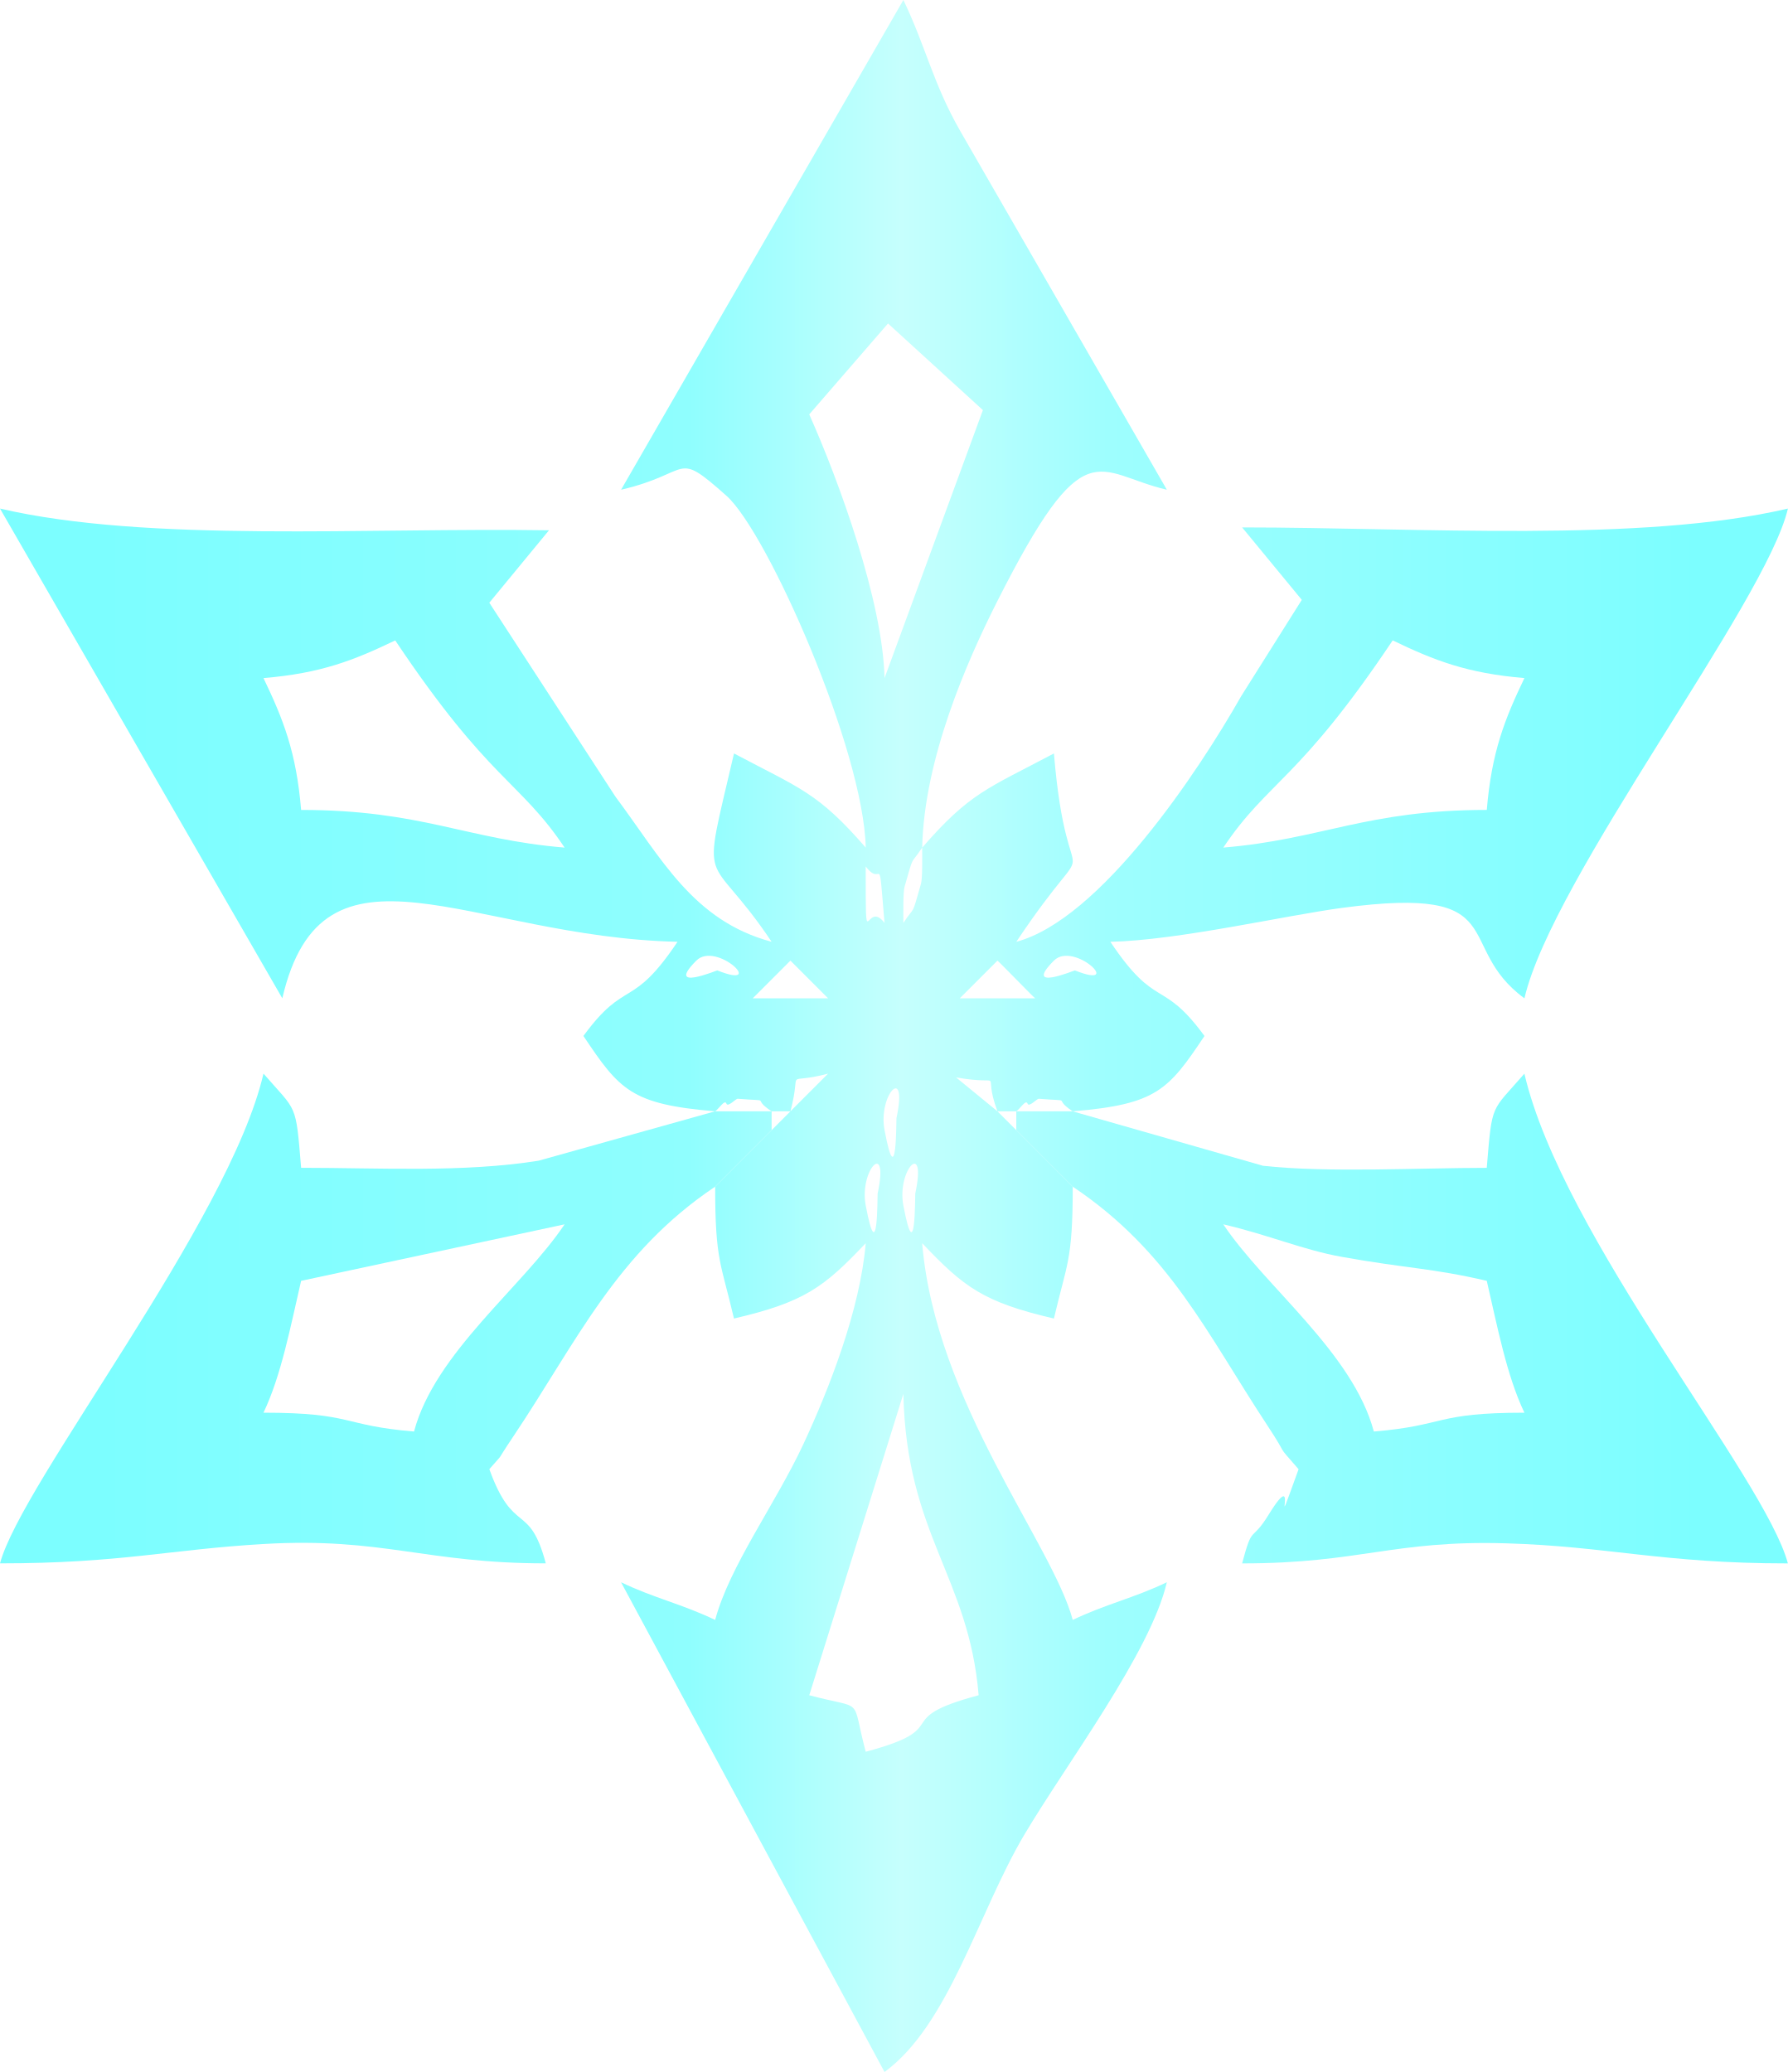
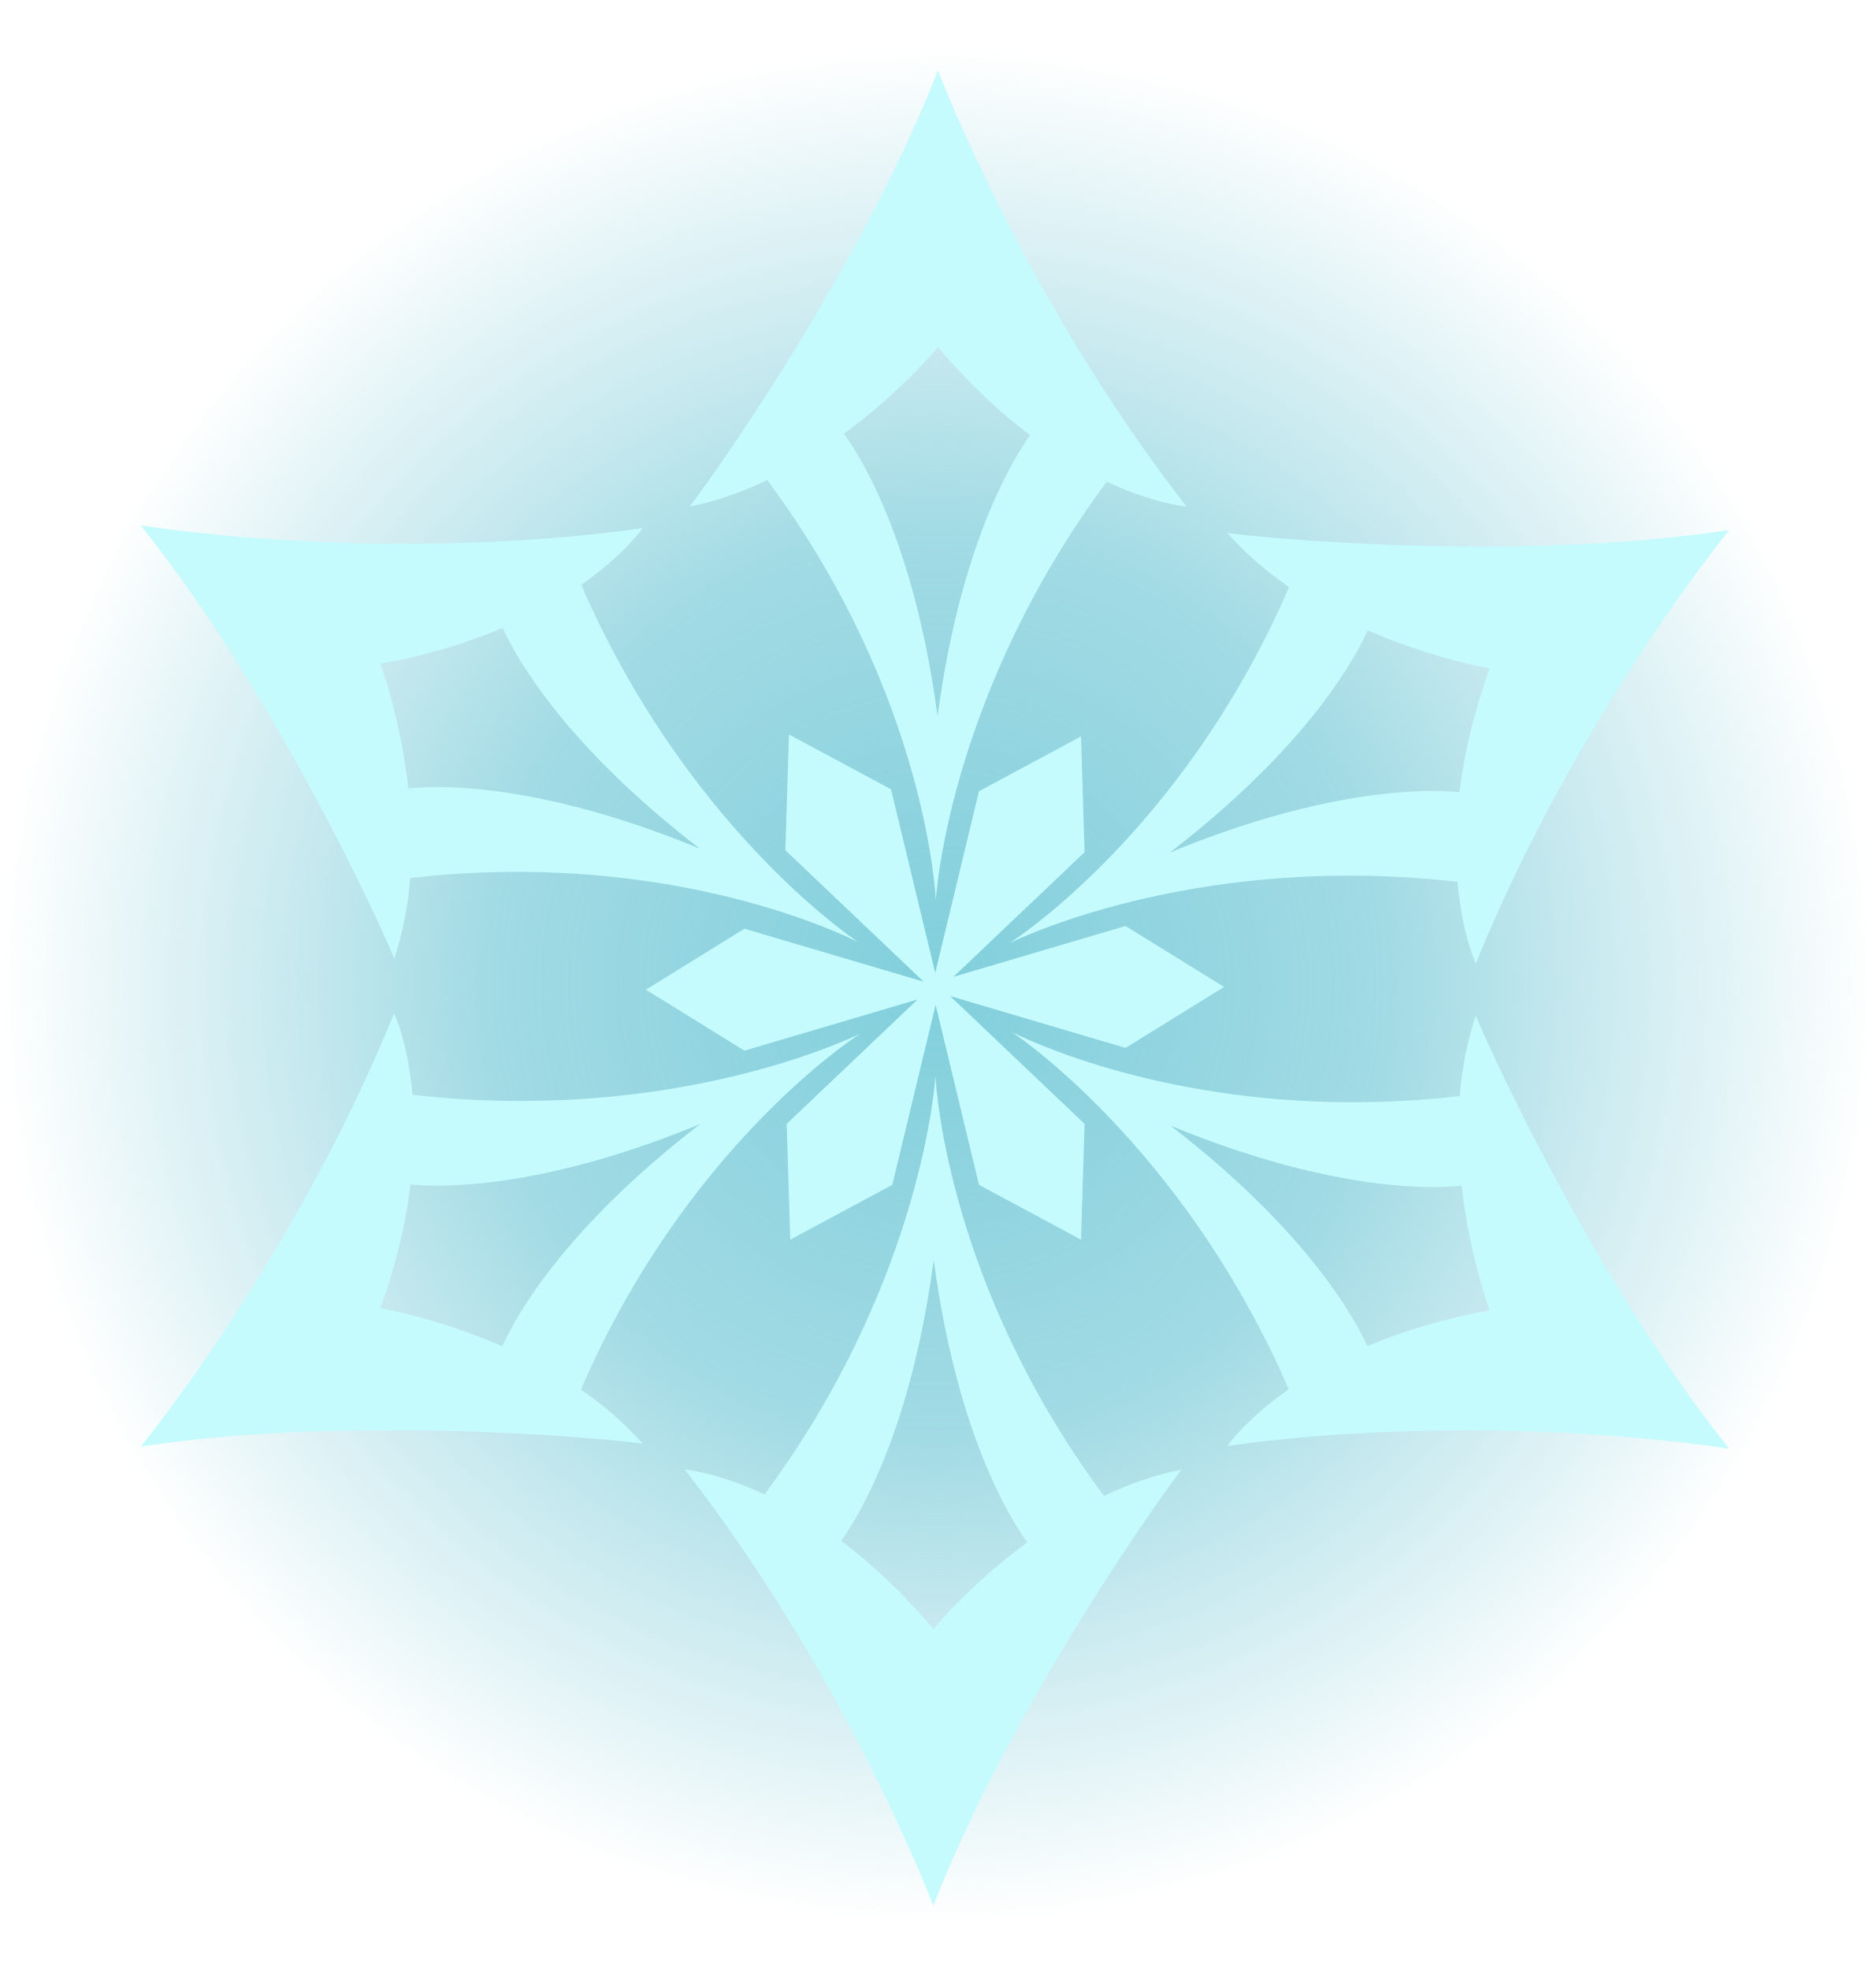
- <svg xmlns="http://www.w3.org/2000/svg" xmlns:xlink="http://www.w3.org/1999/xlink" xml:space="preserve" width="100%" height="100%" version="1.1" style="shape-rendering:geometricPrecision; text-rendering:geometricPrecision; image-rendering:optimizeQuality; fill-rule:evenodd; clip-rule:evenodd" viewBox="0 0 1173974 1360725">
+ <svg xmlns="http://www.w3.org/2000/svg" width="100%" height="100%" viewBox="0 0 400 420" version="1.1" xml:space="preserve" style="fill-rule:evenodd;clip-rule:evenodd;stroke-linejoin:round;stroke-miterlimit:2;">
+   <g transform="matrix(1,0,0,1,0,10)">
+     <circle cx="200" cy="200" r="200" style="fill:url(#_Radial1);" />
+   </g>
+   <path d="M199.472,229.418C199.6,232.009 202.185,274.232 235.394,318.921L235.882,318.692C240.929,316.336 246.335,314.425 251.995,313.293C251.996,313.292 251.997,313.291 251.998,313.291L252,313.292L251.995,313.293C251.489,313.577 217.449,359.788 199.423,405.219L199,406.292C199,406.292 181,358.292 146,313.292L146.073,313.299C146.831,313.374 153.406,314.114 163.025,318.602L163.422,318.063C197.094,272.252 199.466,229.292 199.466,229.292L199.472,229.418ZM199.091,268.62L199,269.292C194.101,305.222 183.199,323.148 179.366,328.514C185.591,333.196 192.266,339.311 199,347.292L199.103,347.17C200.058,346.043 207.532,337.289 219.036,328.818C215.416,323.848 204.179,305.93 199.183,269.292L199.091,268.62ZM314.684,216.483C314.677,217.064 337.677,269.649 368.008,307.975L368.726,308.878C368.726,308.878 345.896,305.08 313.79,304.958L312.666,304.955C297.631,304.938 280.625,305.735 263.008,308.097L261.685,308.277C261.669,308.306 265.521,302.68 274.797,296.189C251.974,243.693 215.672,219.975 215.672,219.975L215.784,220.033C217.757,221.045 245.706,234.982 288.332,235.001L288.936,235C295.997,234.981 303.454,234.579 311.258,233.674C311.719,227.951 312.775,222.127 314.684,216.483C314.683,216.48 314.684,216.479 314.685,216.479L314.684,216.483ZM84.071,216.081C84.385,216.775 87.032,222.839 87.954,233.414C95.95,234.325 103.587,234.721 110.812,234.729L111.412,234.729C155.202,234.646 183.519,220.317 183.519,220.317L183.413,220.385C181.234,221.792 145.96,245.142 123.862,296.247C128.587,299.508 133.103,303.334 137.037,307.809C137.038,307.81 137.039,307.811 137.04,307.811L137.04,307.813L137.037,307.809C136.718,307.62 113.402,304.959 84.005,304.899L82.913,304.898C66.502,304.901 48.276,305.726 31.141,308.243L30,308.414C30,308.414 62.569,268.825 84.04,216.014L84.071,216.081ZM149.273,239.657L148.645,239.914C122.42,250.635 103.881,252.688 93.897,252.769L93.309,252.772C90.994,252.773 89.173,252.669 87.858,252.551L87.54,252.521C86.598,260.253 84.64,269.092 81.095,278.914C81.204,278.943 93.151,280.919 107.112,287.029L107.234,286.756C109.92,280.824 119.961,262.365 148.737,240.072L149.273,239.657ZM249.544,239.963L250.08,240.378C278.747,262.586 288.821,280.99 291.551,286.993L292.227,286.708C299.259,283.774 307.672,281.162 317.63,279.378C317.601,279.271 313.471,268.286 311.731,253.497L311.65,252.789C310.408,252.921 308.546,253.059 306.08,253.076L305.501,253.078C295.664,253.071 276.914,251.152 250.171,240.22L249.544,239.963ZM203.297,208.258L240,197.414L261,210.414L240,223.414L202.588,212.36L231.258,239.605L230.5,264.292L208.742,252.605L199.5,214.229L190.258,252.605L168.5,264.292L167.742,239.605L195.64,213.093L158.726,224L137.726,211L158.726,198L196.956,209.295L167.467,181.273L168.226,156.586L189.984,168.273L199.413,207.426L208.742,168.687L230.5,157L231.258,181.687L203.297,208.258ZM368.632,113.115C366.72,115.464 335.99,153.611 315.19,204.164L314.685,205.399C314.702,205.428 311.756,199.279 310.772,188C302.997,187.114 295.562,186.715 288.517,186.686L287.914,186.685C245.389,186.638 217.307,200.063 215.319,201.041L215.206,201.097C215.206,201.097 252.054,177.917 274.863,125.167C270.138,121.906 265.622,118.08 261.689,113.604C261.686,113.603 261.685,113.602 261.685,113.601L261.689,113.604C262.011,113.796 285.902,116.521 315.812,116.516L316.909,116.514C333.031,116.475 350.83,115.632 367.585,113.17L368.726,113L368.632,113.115ZM30.147,112.024C32.165,112.349 54.865,115.888 86.06,115.923L87.191,115.922C102.322,115.898 119.393,115.042 137.04,112.601L136.998,112.66C136.554,113.279 132.625,118.604 123.929,124.689C146.04,175.547 180.802,199.395 182.949,200.834L183.054,200.903C183.054,200.903 154.878,186.031 110.996,185.878L110.394,185.877C103.154,185.874 95.495,186.273 87.468,187.204C87.006,192.926 85.951,198.75 84.042,204.395C84.042,204.396 84.042,204.397 84.042,204.398L84.04,204.399L84.042,204.395C84.049,203.809 60.686,150.399 30,112L30.147,112.024ZM200.053,15.139C201.131,17.969 218.802,63.655 252.183,106.945L253,108C253.032,108 246.445,107.493 236.454,102.911L235.975,102.689C202.987,147.267 199.714,189.296 199.542,191.874L199.534,192C199.534,192 197.897,148.838 164.006,102.911L163.606,102.371C158.419,104.832 152.847,106.83 147.005,107.999L147.002,108C147.001,108.001 147,108 147,108L147.005,107.999C147.515,107.712 182.088,60.775 200,15L200.053,15.139ZM291.614,134.385C289.119,140.006 279.221,158.696 249.989,181.342L249.452,181.757L250.08,181.5C276.829,170.565 295.582,168.647 305.417,168.642L305.985,168.644C308.217,168.659 309.955,168.773 311.186,168.893L311.277,168.164C312.251,160.608 314.196,152.016 317.63,142.5C317.523,142.471 305.944,140.556 292.266,134.668L291.614,134.385ZM107.174,133.885C100.007,136.935 91.374,139.659 81.095,141.5C81.125,141.609 85.387,152.943 87.076,168.088L87.374,168.058C88.711,167.926 90.667,167.798 93.225,167.8L93.826,167.803C103.818,167.887 122.349,169.945 148.554,180.658L149.182,180.915L148.645,180.5C120.426,158.638 110.224,140.463 107.308,134.175L107.174,133.885ZM200,74C199.92,74.08 192.236,83.438 179.964,92.474C183.585,97.444 194.821,115.361 199.817,152L199.909,152.672L200,152C204.9,116.07 215.801,98.144 219.634,92.777C213.507,88.169 206.942,82.171 200.316,74.373L200,74Z" style="fill:rgb(197,251,253);" />
  <defs>
-     <style type="text/css">
-    
-     .fil0 {fill:url(#id0)}
-     .fil2 {fill:url(#id1)}
-     .fil1 {fill:url(#id2)}
-    
-   </style>
-     <linearGradient id="id0" gradientUnits="userSpaceOnUse" x1="65339" y1="646341" x2="1114308" y2="646337">
-       <stop offset="0" style="stop-opacity:1; stop-color:#7CFEFF" />
-       <stop offset="0.369" style="stop-opacity:1; stop-color:#8FFEFE" />
-       <stop offset="0.502" style="stop-opacity:1; stop-color:#C6FFFD" />
-       <stop offset="0.631" style="stop-opacity:1; stop-color:#9EFEFE" />
-       <stop offset="1" style="stop-opacity:1; stop-color:#7CFEFF" />
-     </linearGradient>
-     <linearGradient id="id1" gradientUnits="userSpaceOnUse" xlink:href="#id0" x1="65339" y1="646342" x2="1114307" y2="646338">
-   </linearGradient>
-     <linearGradient id="id2" gradientUnits="userSpaceOnUse" xlink:href="#id0" x1="65340" y1="646342" x2="1114308" y2="646338">
-   </linearGradient>
+     <radialGradient id="_Radial1" cx="0" cy="0" r="1" gradientUnits="userSpaceOnUse" gradientTransform="matrix(200,0,0,200,200,200)">
+       <stop offset="0" style="stop-color:rgb(129,207,220);stop-opacity:1" />
+       <stop offset="0.48" style="stop-color:rgb(129,206,219);stop-opacity:0.74" />
+       <stop offset="1" style="stop-color:rgb(128,205,218);stop-opacity:0" />
+     </radialGradient>
  </defs>
-   <g id="Layer_x0020_1">
-     <g id="_1369324818656">
-       <path class="fil0" d="M593162 915379c2062,92642 42949,119948 49434,197922 -59861,16001 -14286,21111 -74147,37111 -9938,-37269 157,-27157 -37070,-37111l61792 -197922 -9 0zm0 -123700c-4431,-23413 15561,-43986 7817,-7826 -182,836 348,51009 -7817,7826zm-24713 0c-4431,-23413 15562,-43986 7818,-7826 -182,836 348,51009 -7818,7826zm12357 -49484c-4431,-23413 15562,-43986 7818,-7826 -182,836 348,51009 -7818,7826zm74147 -12374l-27190 -22262c34585,6054 16257,-7065 27190,22262zm-135931 0c8009,-30229 -5483,-16721 24713,-24738l-24713 24738zm111218 -74222l0 0zm-86504 0l0 0zm111217 -24739c1524,1159 23189,23587 24713,24738l-49435 0 24713 -24738 9 0zm-74147 -24738l12357 0 -12357 0zm-61792 24738l24713 24738 -49435 0c315,-232 24258,-24324 24713,-24738l9 0zm173001 0c13135,-13152 46876,19637 13765,6427 -282,-116 -34461,14286 -13765,-6427zm-234793 0c13135,-13152 46876,19637 13765,6427 -282,-116 -34461,14286 -13765,-6427zm210079 -12373l-12357 12373 12357 -12373zm-148287 12373l-12357 -12373 12357 12373zm86504 -74222c0,6891 248,20191 -820,23910 -6442,22410 -3420,13226 -11536,25574 0,-6891 -248,-20190 820,-23909 6442,-22403 3420,-13226 11536,-25575zm-24712 49484c-12531,-16588 -12357,26014 -12357,-37110 11429,15123 8017,-13905 12357,37110zm222436 -49484l0 0zm-432517 0l0 0zm432517 0c29343,-43861 49327,-43555 111218,-136073 27099,13011 48615,21583 86505,24738 -13003,27123 -21566,48665 -24713,86588 -78911,0 -108353,19355 -173010,24738l0 9zm-432517 0c-64657,-5383 -94100,-24738 -173002,-24738 -3155,-37923 -11711,-59464 -24713,-86588 37890,-3155 59407,-11727 86505,-24738 61891,92518 81875,92203 111218,136073l-8 -9zm160646 -284510l51721 -59696 62304 56889 -64598 175992c-1118,-50280 -29923,-129480 -49435,-173184l8 -1zm-24714 346359c-51729,-13823 -72451,-55000 -102531,-95283l-82836 -127377 39182 -47572c-119037,-1905 -263507,8340 -360472,-14278l185367 321621c26693,-114679 123012,-40151 259507,-37111 -30237,45195 -33807,23620 -61792,61850 23720,35455 31372,44888 86505,49485 2493,-1648 6303,-8034 7388,-5077 977,2659 6137,-3280 7421,-3172 24498,1955 7768,-1292 22262,8257l12357 0 -12357 12373 -12357 12373 -12357 12373 -12357 12373c0,48839 3884,50197 12357,86588 46280,-10791 59042,-20498 86505,-49476 -3611,43439 -24043,95773 -41012,132130 -18403,39430 -48425,79938 -57850,115277 -21806,-10468 -39985,-14270 -61792,-24738l173010 321622c42436,-31124 61484,-104684 91672,-155643 27612,-46619 82944,-119790 93694,-165987 -21806,10468 -39985,14270 -61792,24738 -13251,-49683 -90199,-143162 -98862,-247399 27463,28979 40225,38685 86505,49476 8472,-36391 12357,-37757 12357,-86588l-12357 -12373 -12357 -12373 -12357 -12373 -12357 -12373 12357 0c2493,-1648 6303,-8034 7388,-5077 977,2659 6137,-3280 7421,-3172 24498,1955 7768,-1292 22262,8257 55133,-4588 62786,-14030 86505,-49485 -27976,-38230 -31554,-16655 -61792,-61850 44565,-994 114738,-17293 152289,-22302 113562,-15156 72302,24737 119583,59414 18469,-79365 158674,-260044 173010,-321621 -96974,22618 -241436,12373 -358369,12373l39182 47572 -39762 63175c-28208,49766 -92576,146656 -147709,161390 56839,-84972 33790,-14576 24713,-123698 -43605,23098 -55133,25732 -86505,61850 1292,-58081 29095,-121728 49021,-161225 58106,-115152 64964,-84691 111633,-73809l-135567 -235398c-18005,-31422 -22444,-54959 -37433,-86224l-185367 321622c47331,-11040 34594,-26817 69204,3975 26850,23902 90017,166824 91449,231058 -31364,-36126 -42901,-38751 -86505,-61850 -22171,95243 -18195,59564 24713,123698l-15 -16z" />
-       <path class="fil1" d="M803242 804044c29873,6965 52392,16796 77561,21318 43074,7744 59075,7313 95441,15794 6857,29476 13028,62206 24713,86588 -59017,0 -51241,8406 -98862,12373 -13831,-51862 -71316,-94903 -98862,-136073l9 0zm-98862 -74223l-37070 0 0 12373 12357 12373 12357 12373 12357 12373c63738,42727 87814,96062 127716,156670 15645,23753 4050,9864 20572,28887 -20034,55398 2509,-6162 -19637,29823 -11818,19206 -10328,5383 -17442,32026 77577,0 98953,-15313 172985,-13201 66703,1905 102556,13201 185383,13201 -15106,-56616 -148024,-214288 -173010,-321622 -22146,25500 -21119,18610 -24713,61850 -44615,0 -104104,3338 -146930,-1358l-124942 -35745 17 -23z" />
-       <path class="fil2" d="M271864 940117c-47621,-3967 -39845,-12373 -98862,-12373 11686,-24382 17856,-57112 24713,-86588l173002 -37111c-27546,41170 -85031,84211 -98862,136073l9 -1zm197723 -160811l12357 -12373 12357 -12373 12357 -12373 0 -12373 -37070 0 -115890 32432c-49609,7926 -104245,4671 -155974,4671 -3594,-43240 -2567,-36350 -24713,-61850 -22626,97205 -158856,268559 -173002,321622 79051,0 111218,-9110 173234,-12721 78016,-4539 105951,12721 185135,12721 -10849,-40673 -21144,-17790 -37070,-61850 11313,-13028 2476,-1714 15678,-21409 41658,-62140 67581,-120552 132611,-164140l-10 16z" />
-     </g>
-   </g>
</svg>
